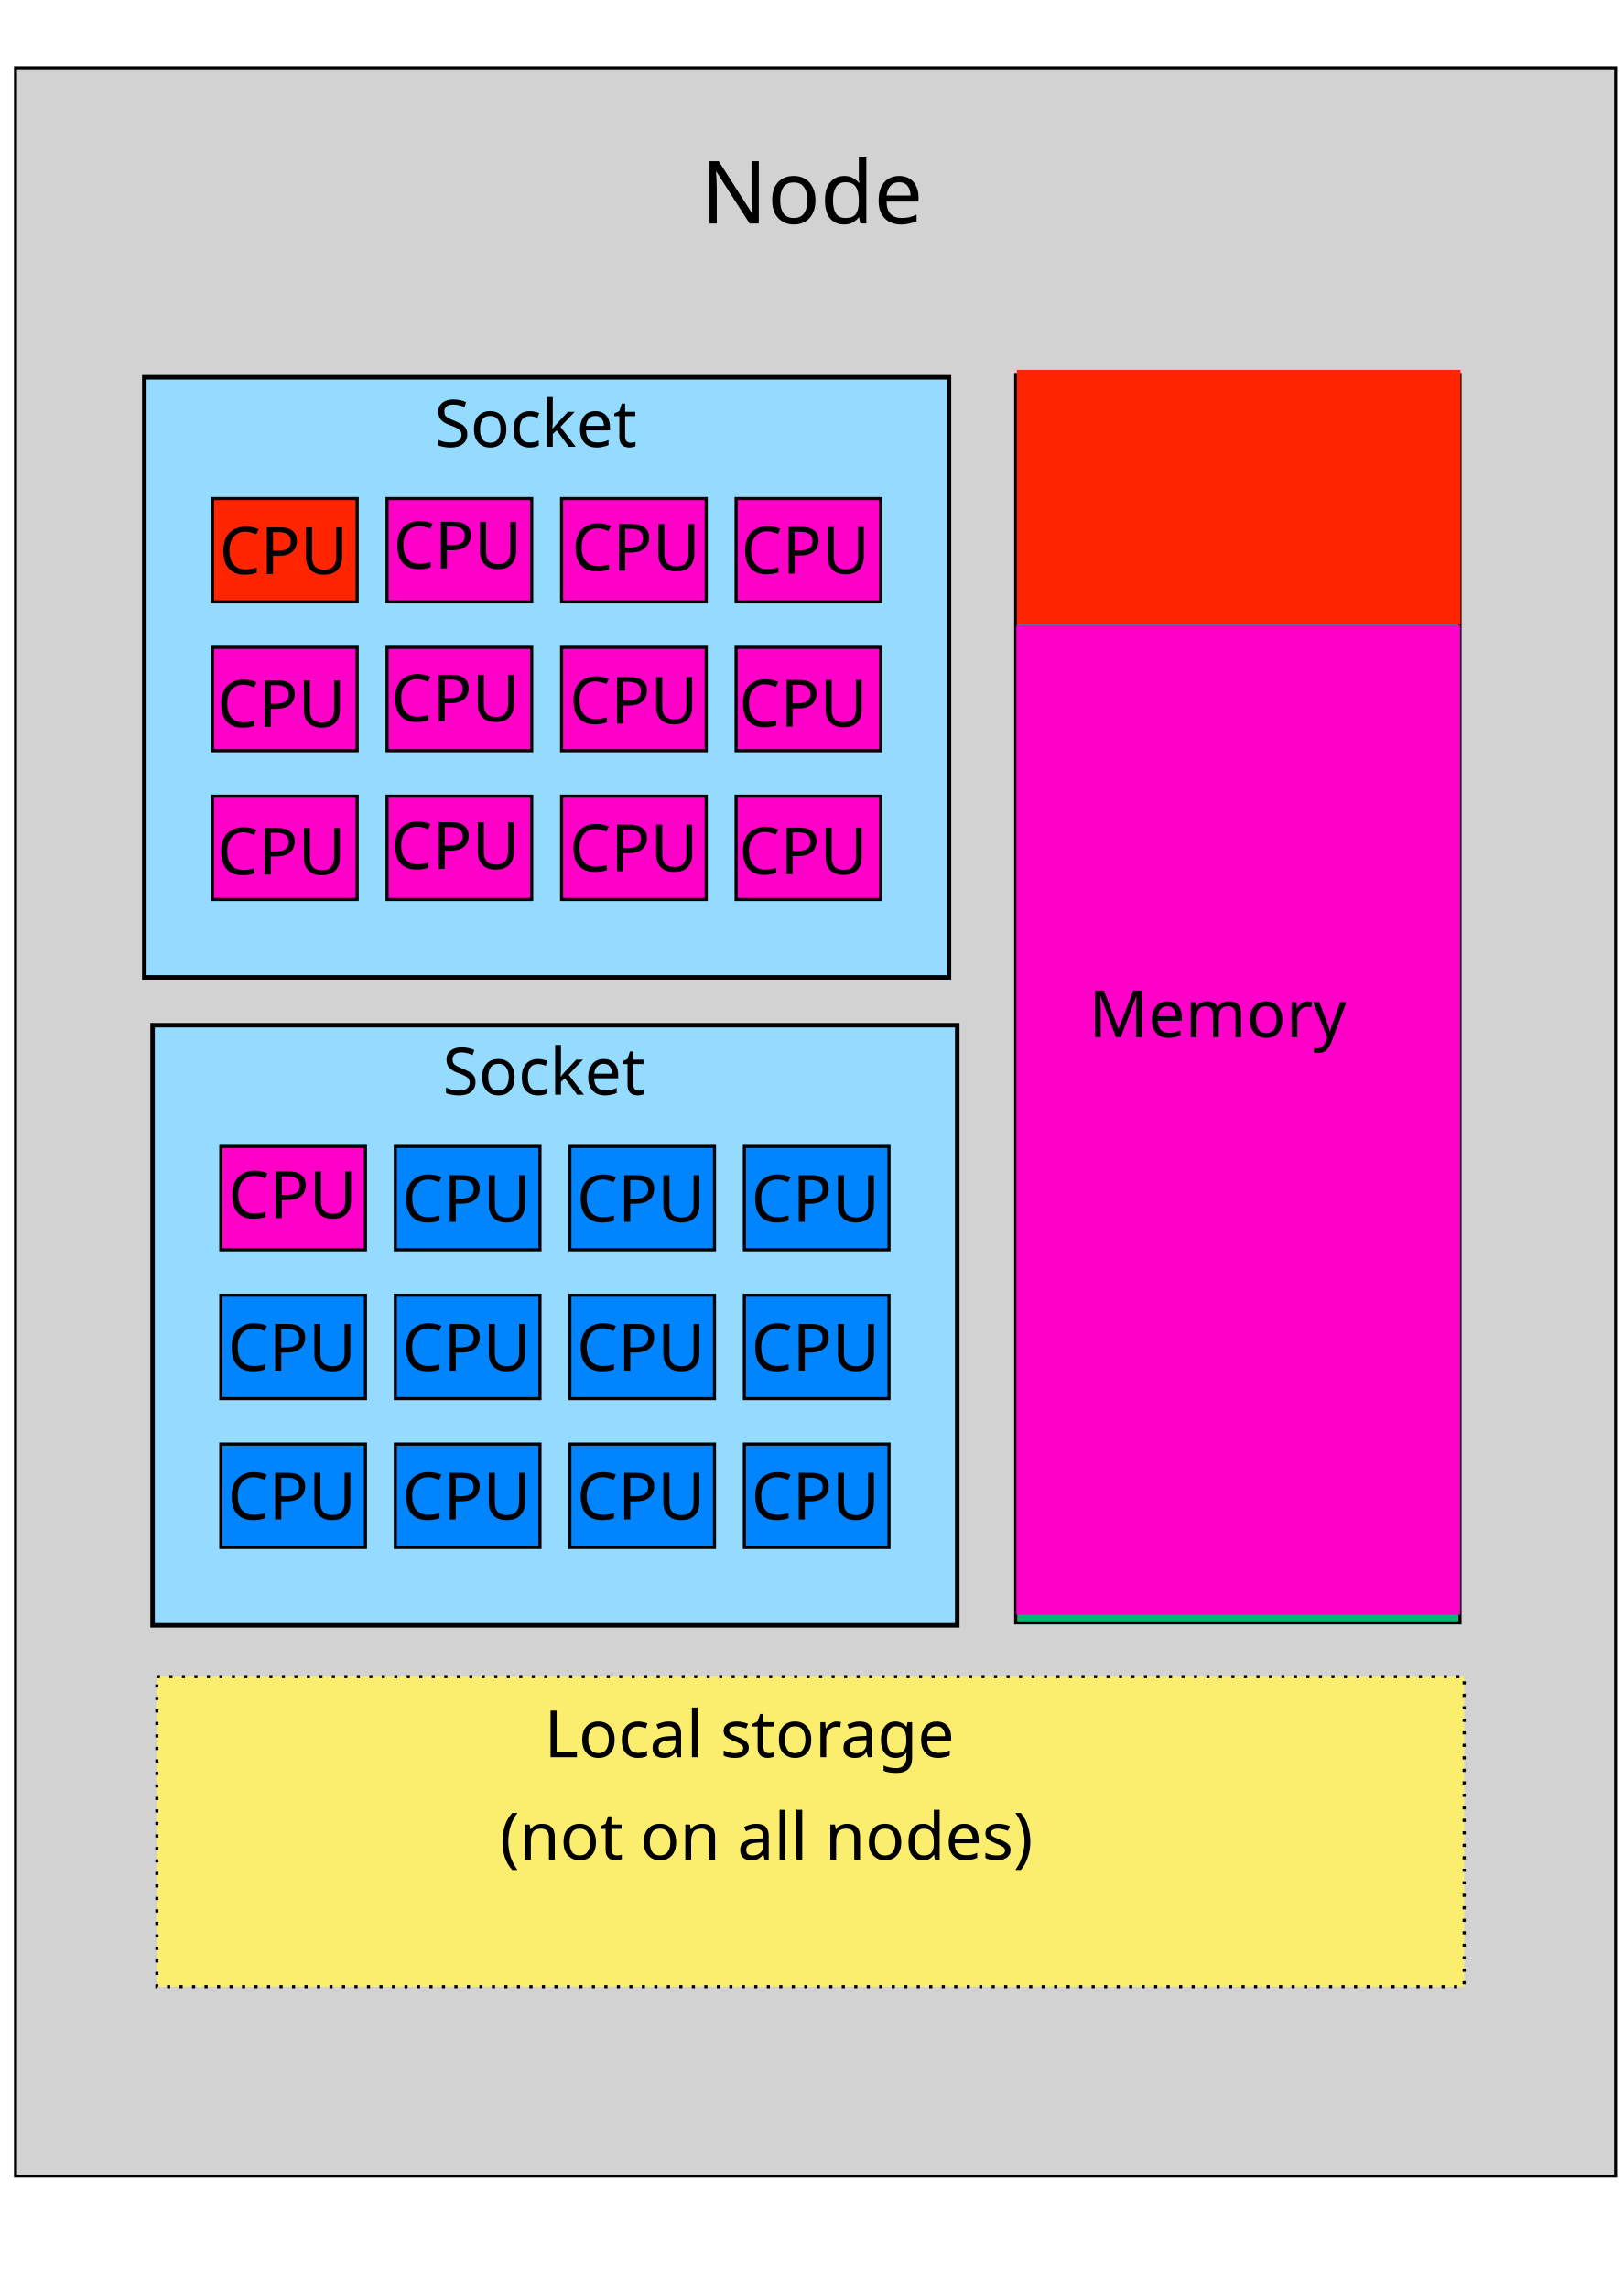
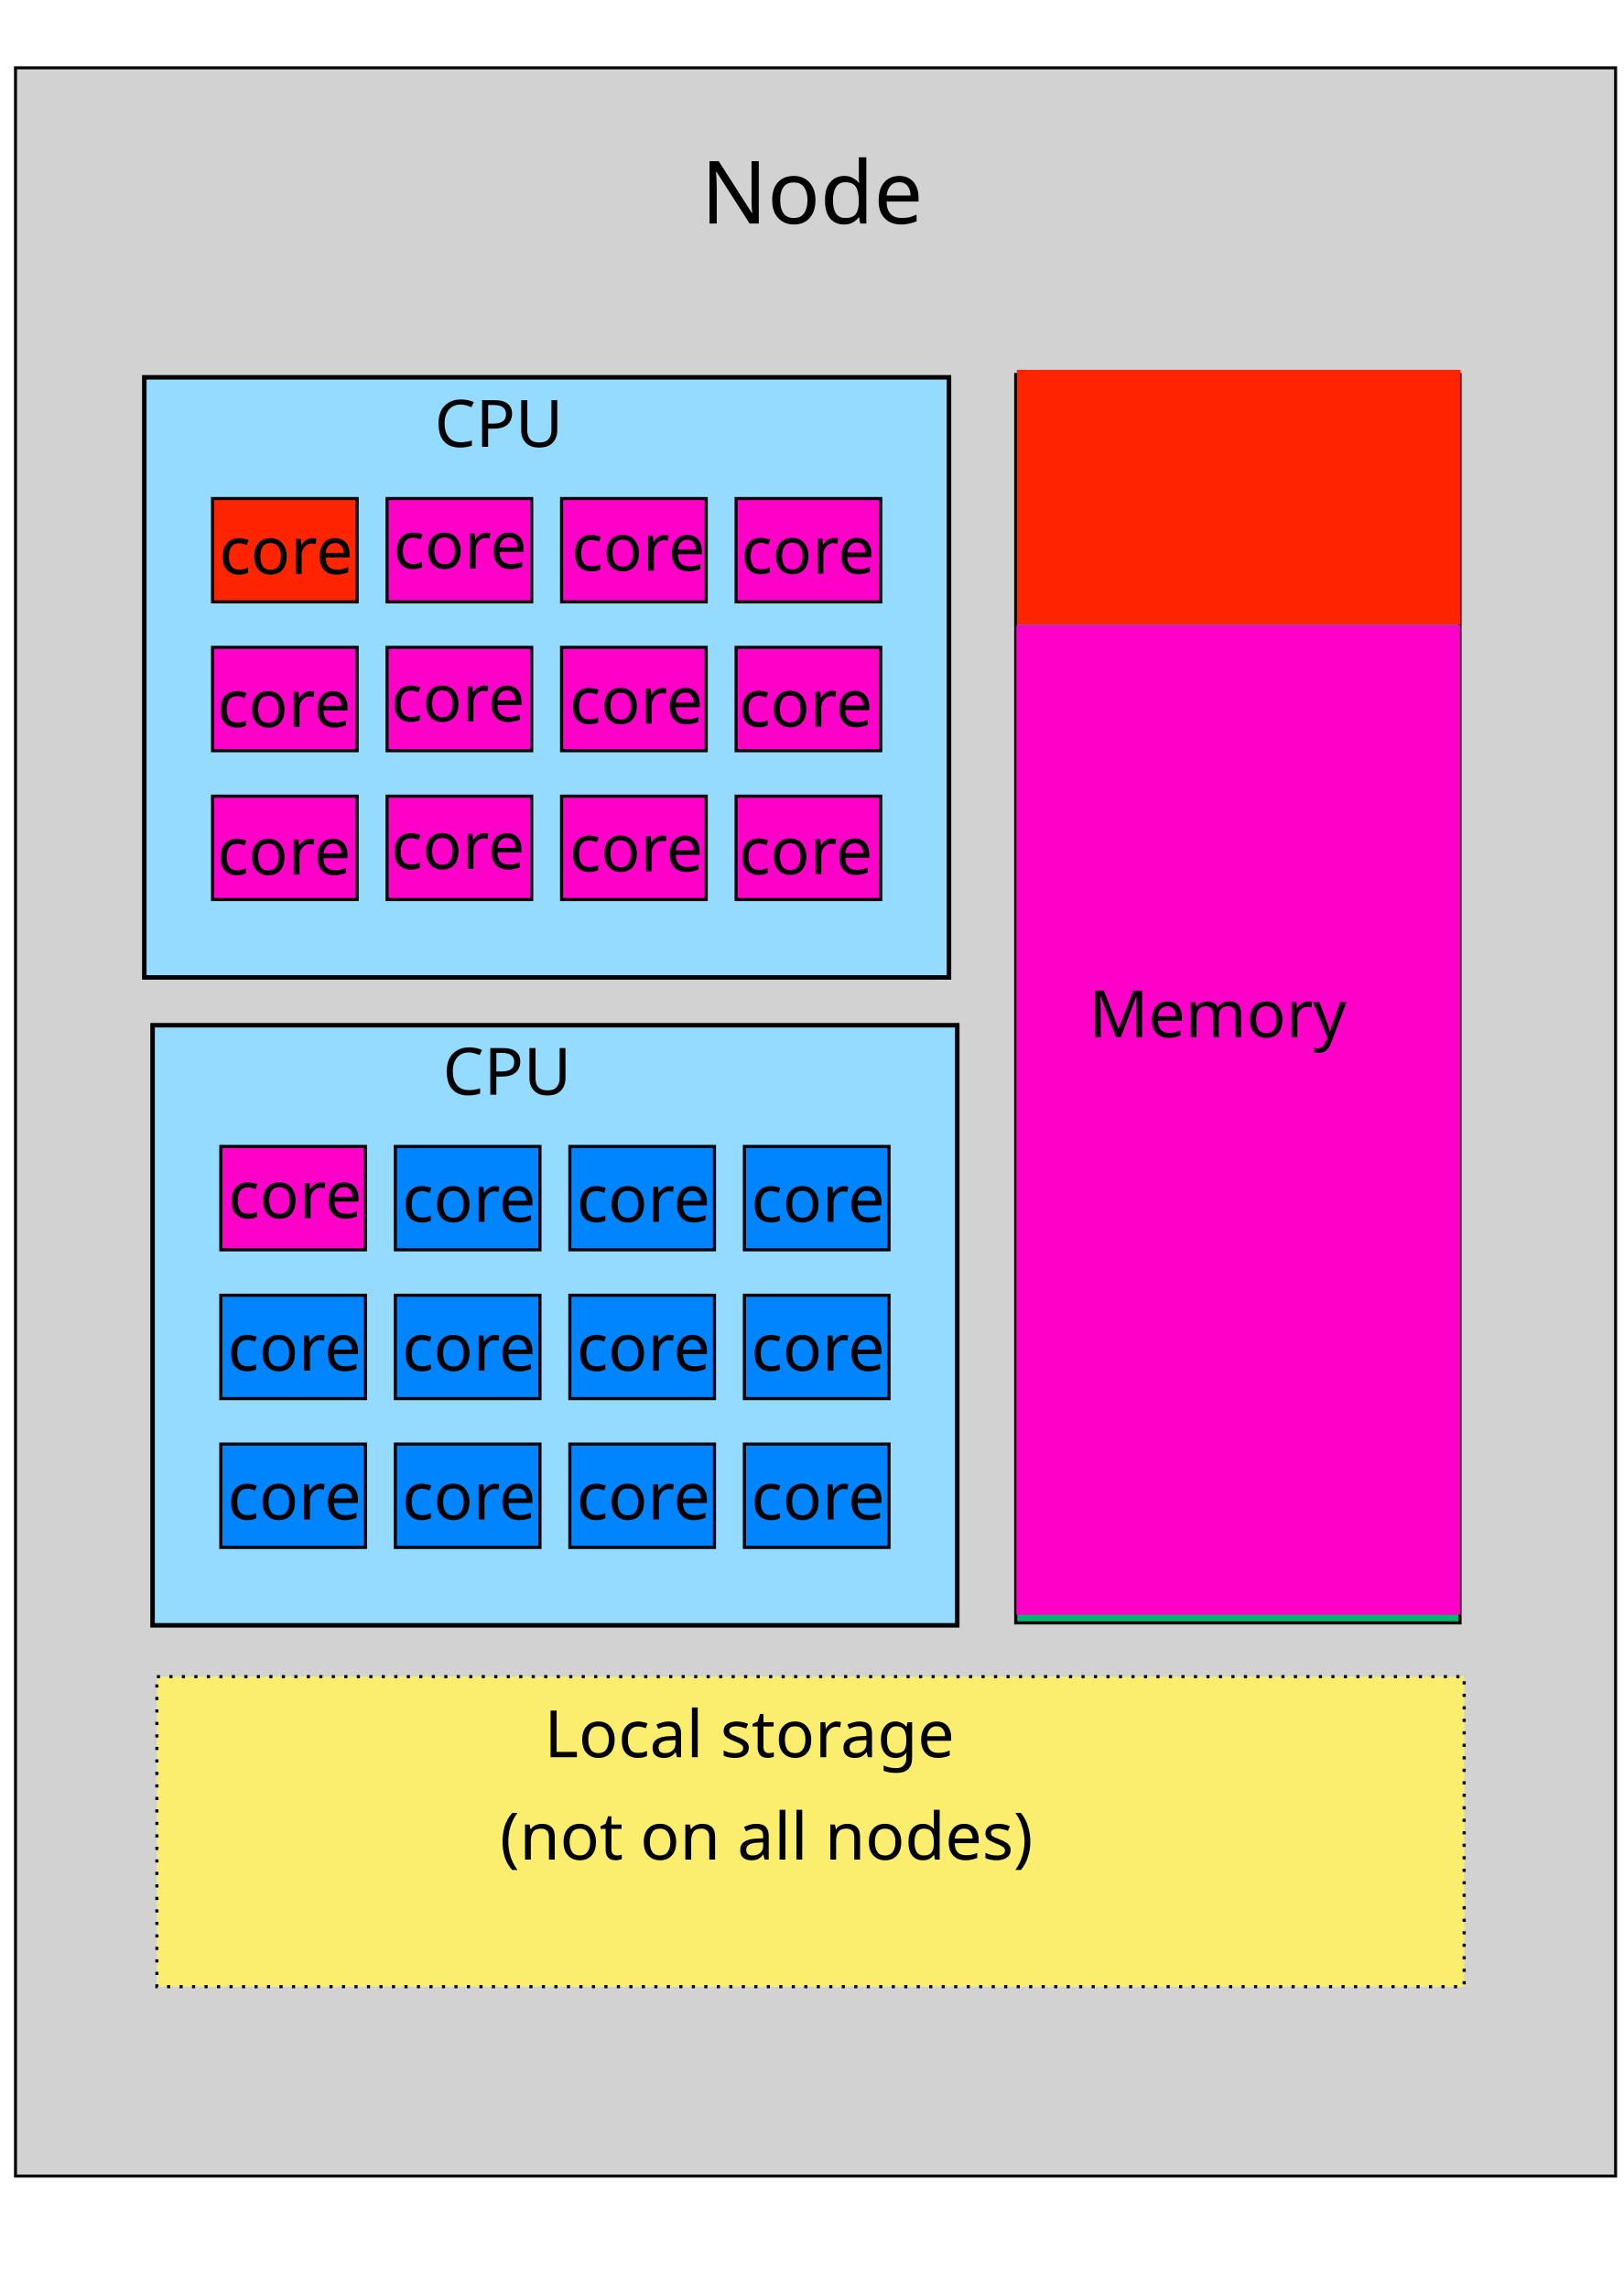
<svg xmlns="http://www.w3.org/2000/svg" width="105mm" height="148mm" viewBox="0 0 105 148" version="1.1" id="svg5460">
  <defs id="defs5454" />
  <g id="layer1">
    <rect y="4.384" x="1.002" height="136.314" width="103.475" id="rect6005" style="fill:#d2d2d2;fill-opacity:1;stroke:#000000;stroke-width:0.193;stroke-miterlimit:4;stroke-dasharray:none;stroke-dashoffset:0;stroke-opacity:1" />
    <rect y="24.396" x="9.332" height="38.801" width="52.036" id="rect6007" style="fill:#95dbff;fill-opacity:1;stroke:#000000;stroke-width:0.291;stroke-miterlimit:4;stroke-dasharray:none;stroke-dashoffset:0;stroke-opacity:1" />
    <g transform="translate(-48.48125,-87.96685)" id="g6084" style="opacity:1;fill:#ff00c8;fill-opacity:1">
      <g transform="translate(38.62045,-0.6681691)" id="g6018-0" style="fill:#ff00c8;fill-opacity:1">
        <rect y="120.869" x="57.463" height="6.682" width="9.354" id="rect6009-1" style="fill:#ff00c8;fill-opacity:1;stroke:#000000;stroke-width:0.2;stroke-miterlimit:4;stroke-dasharray:none;stroke-dashoffset:0;stroke-opacity:1" />
        <text id="text6013-9" y="125.745" x="57.899" style="font-style:normal;font-weight:normal;font-size:4.233px;line-height:6.615px;font-family:sans-serif;letter-spacing:0px;word-spacing:0px;fill:#ff00c8;fill-opacity:1;stroke:none;stroke-width:0.265" xml:space="preserve">
-           <tspan style="stroke-width:0.265;fill:#ff00c8;fill-opacity:1" y="125.745" x="57.899" id="tspan6011-1">CPU</tspan>
+           <tspan style="stroke-width:0.265;fill:#ff00c8;fill-opacity:1" y="125.745" x="57.899" id="tspan6011-1">core</tspan>
        </text>
      </g>
    </g>
    <g transform="translate(-47.3392,-87.96685)" id="g6078" style="opacity:1;fill:#ff00c8;fill-opacity:1">
      <g transform="translate(26.19241,-0.6681691)" id="g6018-1" style="fill:#ff00c8;fill-opacity:1">
        <rect y="120.869" x="57.463" height="6.682" width="9.354" id="rect6009-7" style="fill:#ff00c8;fill-opacity:1;stroke:#000000;stroke-width:0.2;stroke-miterlimit:4;stroke-dasharray:none;stroke-dashoffset:0;stroke-opacity:1" />
        <text id="text6013-1" y="125.745" x="57.899" style="font-style:normal;font-weight:normal;font-size:4.233px;line-height:6.615px;font-family:sans-serif;letter-spacing:0px;word-spacing:0px;fill:#ff00c8;fill-opacity:1;stroke:none;stroke-width:0.265" xml:space="preserve">
-           <tspan style="stroke-width:0.265;fill:#ff00c8;fill-opacity:1" y="125.745" x="57.899" id="tspan6011-14">CPU</tspan>
+           <tspan style="stroke-width:0.265;fill:#ff00c8;fill-opacity:1" y="125.745" x="57.899" id="tspan6011-14">core</tspan>
        </text>
      </g>
    </g>
    <g transform="translate(-45.52897,-87.83322)" id="g6072" style="opacity:1;fill:#ff00c8;fill-opacity:1">
      <g transform="translate(13.09621,-0.8018039)" id="g6018-3" style="fill:#ff00c8;fill-opacity:1">
        <rect y="120.869" x="57.463" height="6.682" width="9.354" id="rect6009-9" style="fill:#ff00c8;fill-opacity:1;stroke:#000000;stroke-width:0.2;stroke-miterlimit:4;stroke-dasharray:none;stroke-dashoffset:0;stroke-opacity:1" />
        <text id="text6013-2" y="125.745" x="57.899" style="font-style:normal;font-weight:normal;font-size:4.233px;line-height:6.615px;font-family:sans-serif;letter-spacing:0px;word-spacing:0px;fill:#ff00c8;fill-opacity:1;stroke:none;stroke-width:0.265" xml:space="preserve">
-           <tspan style="stroke-width:0.265;fill:#ff00c8;fill-opacity:1" y="125.745" x="57.899" id="tspan6011-9">CPU</tspan>
+           <tspan style="stroke-width:0.265;fill:#ff00c8;fill-opacity:1" y="125.745" x="57.899" id="tspan6011-9">core</tspan>
        </text>
      </g>
    </g>
    <g id="g6105-4" transform="translate(-43.71875,-79.01333)" style="opacity:1;fill:#ff00c8;fill-opacity:1">
      <g id="g6018-5" style="fill:#ff00c8;fill-opacity:1">
        <rect y="120.869" x="57.463" height="6.682" width="9.354" id="rect6009-8" style="fill:#ff00c8;fill-opacity:1;stroke:#000000;stroke-width:0.2;stroke-miterlimit:4;stroke-dasharray:none;stroke-dashoffset:0;stroke-opacity:1" />
        <text id="text6013-5" y="125.745" x="57.899" style="font-style:normal;font-weight:normal;font-size:4.233px;line-height:6.615px;font-family:sans-serif;letter-spacing:0px;word-spacing:0px;fill:#ff00c8;fill-opacity:1;stroke:none;stroke-width:0.265" xml:space="preserve">
-           <tspan style="stroke-width:0.265;fill:#ff00c8;fill-opacity:1" y="125.745" x="57.899" id="tspan6011-5">CPU</tspan>
+           <tspan style="stroke-width:0.265;fill:#ff00c8;fill-opacity:1" y="125.745" x="57.899" id="tspan6011-5">core</tspan>
        </text>
      </g>
      <g id="g6084-4" transform="translate(-4.762502,0.6681691)" style="fill:#ff00c8;fill-opacity:1">
        <g id="g6018-0-5" transform="translate(38.62045,-0.6681691)" style="fill:#ff00c8;fill-opacity:1">
          <rect style="fill:#ff00c8;fill-opacity:1;stroke:#000000;stroke-width:0.2;stroke-miterlimit:4;stroke-dasharray:none;stroke-dashoffset:0;stroke-opacity:1" id="rect6009-1-8" width="9.354" height="6.682" x="57.463" y="120.869" />
          <text xml:space="preserve" style="font-style:normal;font-weight:normal;font-size:4.233px;line-height:6.615px;font-family:sans-serif;letter-spacing:0px;word-spacing:0px;fill:#ff00c8;fill-opacity:1;stroke:none;stroke-width:0.265" x="57.899" y="125.745" id="text6013-9-7">
-             <tspan id="tspan6011-1-1" x="57.899" y="125.745" style="stroke-width:0.265;fill:#ff00c8;fill-opacity:1">CPU</tspan>
+             <tspan id="tspan6011-1-1" x="57.899" y="125.745" style="stroke-width:0.265;fill:#ff00c8;fill-opacity:1">core</tspan>
          </text>
        </g>
      </g>
      <g id="g6078-7" transform="translate(-3.620455,0.6681691)" style="fill:#ff00c8;fill-opacity:1">
        <g id="g6018-1-4" transform="translate(26.19241,-0.6681691)" style="fill:#ff00c8;fill-opacity:1">
          <rect style="fill:#ff00c8;fill-opacity:1;stroke:#000000;stroke-width:0.2;stroke-miterlimit:4;stroke-dasharray:none;stroke-dashoffset:0;stroke-opacity:1" id="rect6009-7-3" width="9.354" height="6.682" x="57.463" y="120.869" />
          <text xml:space="preserve" style="font-style:normal;font-weight:normal;font-size:4.233px;line-height:6.615px;font-family:sans-serif;letter-spacing:0px;word-spacing:0px;fill:#ff00c8;fill-opacity:1;stroke:none;stroke-width:0.265" x="57.899" y="125.745" id="text6013-1-8">
-             <tspan id="tspan6011-14-2" x="57.899" y="125.745" style="stroke-width:0.265;fill:#ff00c8;fill-opacity:1">CPU</tspan>
+             <tspan id="tspan6011-14-2" x="57.899" y="125.745" style="stroke-width:0.265;fill:#ff00c8;fill-opacity:1">core</tspan>
          </text>
        </g>
      </g>
      <g id="g6072-4" transform="translate(-1.810223,0.8018039)" style="fill:#ff00c8;fill-opacity:1">
        <g id="g6018-3-0" transform="translate(13.09621,-0.8018039)" style="fill:#ff00c8;fill-opacity:1">
          <rect style="fill:#ff00c8;fill-opacity:1;stroke:#000000;stroke-width:0.2;stroke-miterlimit:4;stroke-dasharray:none;stroke-dashoffset:0;stroke-opacity:1" id="rect6009-9-5" width="9.354" height="6.682" x="57.463" y="120.869" />
          <text xml:space="preserve" style="font-style:normal;font-weight:normal;font-size:4.233px;line-height:6.615px;font-family:sans-serif;letter-spacing:0px;word-spacing:0px;fill:#ff00c8;fill-opacity:1;stroke:none;stroke-width:0.265" x="57.899" y="125.745" id="text6013-2-5">
-             <tspan id="tspan6011-9-8" x="57.899" y="125.745" style="stroke-width:0.265;fill:#ff00c8;fill-opacity:1">CPU</tspan>
+             <tspan id="tspan6011-9-8" x="57.899" y="125.745" style="stroke-width:0.265;fill:#ff00c8;fill-opacity:1">core</tspan>
          </text>
        </g>
      </g>
    </g>
    <g id="g6105-8" transform="translate(-43.71875,-69.39161)" style="opacity:1;fill:#ff00c8;fill-opacity:1">
      <g id="g6018-6" style="fill:#ff00c8;fill-opacity:1">
        <rect y="120.869" x="57.463" height="6.682" width="9.354" id="rect6009-0" style="fill:#ff00c8;fill-opacity:1;stroke:#000000;stroke-width:0.2;stroke-miterlimit:4;stroke-dasharray:none;stroke-dashoffset:0;stroke-opacity:1" />
        <text id="text6013-6" y="125.745" x="57.899" style="font-style:normal;font-weight:normal;font-size:4.233px;line-height:6.615px;font-family:sans-serif;letter-spacing:0px;word-spacing:0px;fill:#ff00c8;fill-opacity:1;stroke:none;stroke-width:0.265" xml:space="preserve">
-           <tspan style="stroke-width:0.265;fill:#ff00c8;fill-opacity:1" y="125.745" x="57.899" id="tspan6011-7">CPU</tspan>
+           <tspan style="stroke-width:0.265;fill:#ff00c8;fill-opacity:1" y="125.745" x="57.899" id="tspan6011-7">core</tspan>
        </text>
      </g>
      <g id="g6084-7" transform="translate(-4.762502,0.6681691)" style="fill:#ff00c8;fill-opacity:1">
        <g id="g6018-0-7" transform="translate(38.62045,-0.6681691)" style="fill:#ff00c8;fill-opacity:1">
          <rect style="fill:#ff00c8;fill-opacity:1;stroke:#000000;stroke-width:0.2;stroke-miterlimit:4;stroke-dasharray:none;stroke-dashoffset:0;stroke-opacity:1" id="rect6009-1-4" width="9.354" height="6.682" x="57.463" y="120.869" />
          <text xml:space="preserve" style="font-style:normal;font-weight:normal;font-size:4.233px;line-height:6.615px;font-family:sans-serif;letter-spacing:0px;word-spacing:0px;fill:#ff00c8;fill-opacity:1;stroke:none;stroke-width:0.265" x="57.899" y="125.745" id="text6013-9-76">
-             <tspan id="tspan6011-1-0" x="57.899" y="125.745" style="stroke-width:0.265;fill:#ff00c8;fill-opacity:1">CPU</tspan>
+             <tspan id="tspan6011-1-0" x="57.899" y="125.745" style="stroke-width:0.265;fill:#ff00c8;fill-opacity:1">core</tspan>
          </text>
        </g>
      </g>
      <g id="g6078-73" transform="translate(-3.620455,0.6681691)" style="fill:#ff00c8;fill-opacity:1">
        <g id="g6018-1-7" transform="translate(26.19241,-0.6681691)" style="fill:#ff00c8;fill-opacity:1">
          <rect style="fill:#ff00c8;fill-opacity:1;stroke:#000000;stroke-width:0.2;stroke-miterlimit:4;stroke-dasharray:none;stroke-dashoffset:0;stroke-opacity:1" id="rect6009-7-7" width="9.354" height="6.682" x="57.463" y="120.869" />
          <text xml:space="preserve" style="font-style:normal;font-weight:normal;font-size:4.233px;line-height:6.615px;font-family:sans-serif;letter-spacing:0px;word-spacing:0px;fill:#ff00c8;fill-opacity:1;stroke:none;stroke-width:0.265" x="57.899" y="125.745" id="text6013-1-4">
-             <tspan id="tspan6011-14-7" x="57.899" y="125.745" style="stroke-width:0.265;fill:#ff00c8;fill-opacity:1">CPU</tspan>
+             <tspan id="tspan6011-14-7" x="57.899" y="125.745" style="stroke-width:0.265;fill:#ff00c8;fill-opacity:1">core</tspan>
          </text>
        </g>
      </g>
      <g id="g6072-2" transform="translate(-1.810223,0.8018039)" style="fill:#ff00c8;fill-opacity:1">
        <g id="g6018-3-02" transform="translate(13.09621,-0.8018039)" style="fill:#ff00c8;fill-opacity:1">
          <rect style="fill:#ff00c8;fill-opacity:1;stroke:#000000;stroke-width:0.2;stroke-miterlimit:4;stroke-dasharray:none;stroke-dashoffset:0;stroke-opacity:1" id="rect6009-9-4" width="9.354" height="6.682" x="57.463" y="120.869" />
          <text xml:space="preserve" style="font-style:normal;font-weight:normal;font-size:4.233px;line-height:6.615px;font-family:sans-serif;letter-spacing:0px;word-spacing:0px;fill:#ff00c8;fill-opacity:1;stroke:none;stroke-width:0.265" x="57.899" y="125.745" id="text6013-2-0">
-             <tspan id="tspan6011-9-3" x="57.899" y="125.745" style="stroke-width:0.265;fill:#ff00c8;fill-opacity:1">CPU</tspan>
+             <tspan id="tspan6011-9-3" x="57.899" y="125.745" style="stroke-width:0.265;fill:#ff00c8;fill-opacity:1">core</tspan>
          </text>
        </g>
      </g>
    </g>
    <text id="text6225" y="28.893" x="28.092" style="font-style:normal;font-weight:normal;font-size:4.233px;line-height:6.615px;font-family:sans-serif;letter-spacing:0px;word-spacing:0px;fill:#000000;fill-opacity:1;stroke:none;stroke-width:0.265" xml:space="preserve">
-       <tspan style="stroke-width:0.265" y="28.893" x="28.092" id="tspan6223">Socket</tspan>
+       <tspan style="stroke-width:0.265" y="28.893" x="28.092" id="tspan6223">CPU</tspan>
    </text>
    <rect y="66.288" x="9.867" height="38.801" width="52.036" id="rect6007-0" style="fill:#95dbff;fill-opacity:1;stroke:#000000;stroke-width:0.291;stroke-miterlimit:4;stroke-dasharray:none;stroke-dashoffset:0;stroke-opacity:1" />
    <g id="g6018-03" transform="translate(-43.18421,-46.74319)" style="fill:#ff00c8;fill-opacity:1">
      <rect style="fill:#ff00c8;fill-opacity:1;stroke:#000000;stroke-width:0.2;stroke-miterlimit:4;stroke-dasharray:none;stroke-dashoffset:0;stroke-opacity:1" id="rect6009-3" width="9.354" height="6.682" x="57.463" y="120.869" />
      <text xml:space="preserve" style="font-style:normal;font-weight:normal;font-size:4.233px;line-height:6.615px;font-family:sans-serif;letter-spacing:0px;word-spacing:0px;fill:#ff00c8;fill-opacity:1;stroke:none;stroke-width:0.265" x="57.899" y="125.745" id="text6013-25">
-         <tspan id="tspan6011-4" x="57.899" y="125.745" style="stroke-width:0.265;fill:#ff00c8;fill-opacity:1">CPU</tspan>
+         <tspan id="tspan6011-4" x="57.899" y="125.745" style="stroke-width:0.265;fill:#ff00c8;fill-opacity:1">core</tspan>
      </text>
    </g>
    <g transform="translate(-47.94671,-46.07502)" id="g6084-6">
      <g transform="translate(38.62045,-0.6681691)" id="g6018-0-2">
        <rect y="120.869" x="57.463" height="6.682" width="9.354" id="rect6009-1-6" style="fill:#0085ff;fill-opacity:1;stroke:#000000;stroke-width:0.2;stroke-miterlimit:4;stroke-dasharray:none;stroke-dashoffset:0;stroke-opacity:1" />
        <text id="text6013-9-4" y="125.745" x="57.899" style="font-style:normal;font-weight:normal;font-size:4.233px;line-height:6.615px;font-family:sans-serif;letter-spacing:0px;word-spacing:0px;fill:#000000;fill-opacity:1;stroke:none;stroke-width:0.265" xml:space="preserve">
-           <tspan style="stroke-width:0.265" y="125.745" x="57.899" id="tspan6011-1-10">CPU</tspan>
+           <tspan style="stroke-width:0.265" y="125.745" x="57.899" id="tspan6011-1-10">core</tspan>
        </text>
      </g>
    </g>
    <g transform="translate(-46.80467,-46.07502)" id="g6078-9">
      <g transform="translate(26.19241,-0.6681691)" id="g6018-1-6">
        <rect y="120.869" x="57.463" height="6.682" width="9.354" id="rect6009-7-4" style="fill:#0085ff;fill-opacity:1;stroke:#000000;stroke-width:0.2;stroke-miterlimit:4;stroke-dasharray:none;stroke-dashoffset:0;stroke-opacity:1" />
        <text id="text6013-1-88" y="125.745" x="57.899" style="font-style:normal;font-weight:normal;font-size:4.233px;line-height:6.615px;font-family:sans-serif;letter-spacing:0px;word-spacing:0px;fill:#000000;fill-opacity:1;stroke:none;stroke-width:0.265" xml:space="preserve">
-           <tspan style="stroke-width:0.265" y="125.745" x="57.899" id="tspan6011-14-73">CPU</tspan>
+           <tspan style="stroke-width:0.265" y="125.745" x="57.899" id="tspan6011-14-73">core</tspan>
        </text>
      </g>
    </g>
    <g transform="translate(-44.99444,-45.94139)" id="g6072-9">
      <g transform="translate(13.09621,-0.8018039)" id="g6018-3-026">
        <rect y="120.869" x="57.463" height="6.682" width="9.354" id="rect6009-9-50" style="fill:#0085ff;fill-opacity:1;stroke:#000000;stroke-width:0.2;stroke-miterlimit:4;stroke-dasharray:none;stroke-dashoffset:0;stroke-opacity:1" />
        <text id="text6013-2-04" y="125.745" x="57.899" style="font-style:normal;font-weight:normal;font-size:4.233px;line-height:6.615px;font-family:sans-serif;letter-spacing:0px;word-spacing:0px;fill:#000000;fill-opacity:1;stroke:none;stroke-width:0.265" xml:space="preserve">
-           <tspan style="stroke-width:0.265" y="125.745" x="57.899" id="tspan6011-9-7">CPU</tspan>
+           <tspan style="stroke-width:0.265" y="125.745" x="57.899" id="tspan6011-9-7">core</tspan>
        </text>
      </g>
    </g>
    <g id="g6105-4-4" transform="translate(-43.18421,-37.12149)">
      <g id="g6018-5-3">
        <rect y="120.869" x="57.463" height="6.682" width="9.354" id="rect6009-8-2" style="fill:#0085ff;fill-opacity:1;stroke:#000000;stroke-width:0.2;stroke-miterlimit:4;stroke-dasharray:none;stroke-dashoffset:0;stroke-opacity:1" />
        <text id="text6013-5-4" y="125.745" x="57.899" style="font-style:normal;font-weight:normal;font-size:4.233px;line-height:6.615px;font-family:sans-serif;letter-spacing:0px;word-spacing:0px;fill:#000000;fill-opacity:1;stroke:none;stroke-width:0.265" xml:space="preserve">
-           <tspan style="stroke-width:0.265" y="125.745" x="57.899" id="tspan6011-5-2">CPU</tspan>
+           <tspan style="stroke-width:0.265" y="125.745" x="57.899" id="tspan6011-5-2">core</tspan>
        </text>
      </g>
      <g id="g6084-4-7" transform="translate(-4.762502,0.6681691)">
        <g id="g6018-0-5-2" transform="translate(38.62045,-0.6681691)">
          <rect style="fill:#0085ff;fill-opacity:1;stroke:#000000;stroke-width:0.2;stroke-miterlimit:4;stroke-dasharray:none;stroke-dashoffset:0;stroke-opacity:1" id="rect6009-1-8-9" width="9.354" height="6.682" x="57.463" y="120.869" />
          <text xml:space="preserve" style="font-style:normal;font-weight:normal;font-size:4.233px;line-height:6.615px;font-family:sans-serif;letter-spacing:0px;word-spacing:0px;fill:#000000;fill-opacity:1;stroke:none;stroke-width:0.265" x="57.899" y="125.745" id="text6013-9-7-9">
-             <tspan id="tspan6011-1-1-8" x="57.899" y="125.745" style="stroke-width:0.265">CPU</tspan>
+             <tspan id="tspan6011-1-1-8" x="57.899" y="125.745" style="stroke-width:0.265">core</tspan>
          </text>
        </g>
      </g>
      <g id="g6078-7-5" transform="translate(-3.620455,0.6681691)">
        <g id="g6018-1-4-5" transform="translate(26.19241,-0.6681691)">
          <rect style="fill:#0085ff;fill-opacity:1;stroke:#000000;stroke-width:0.2;stroke-miterlimit:4;stroke-dasharray:none;stroke-dashoffset:0;stroke-opacity:1" id="rect6009-7-3-7" width="9.354" height="6.682" x="57.463" y="120.869" />
          <text xml:space="preserve" style="font-style:normal;font-weight:normal;font-size:4.233px;line-height:6.615px;font-family:sans-serif;letter-spacing:0px;word-spacing:0px;fill:#000000;fill-opacity:1;stroke:none;stroke-width:0.265" x="57.899" y="125.745" id="text6013-1-8-7">
-             <tspan id="tspan6011-14-2-7" x="57.899" y="125.745" style="stroke-width:0.265">CPU</tspan>
+             <tspan id="tspan6011-14-2-7" x="57.899" y="125.745" style="stroke-width:0.265">core</tspan>
          </text>
        </g>
      </g>
      <g id="g6072-4-3" transform="translate(-1.810223,0.8018039)">
        <g id="g6018-3-0-9" transform="translate(13.09621,-0.8018039)">
          <rect style="fill:#0085ff;fill-opacity:1;stroke:#000000;stroke-width:0.2;stroke-miterlimit:4;stroke-dasharray:none;stroke-dashoffset:0;stroke-opacity:1" id="rect6009-9-5-6" width="9.354" height="6.682" x="57.463" y="120.869" />
          <text xml:space="preserve" style="font-style:normal;font-weight:normal;font-size:4.233px;line-height:6.615px;font-family:sans-serif;letter-spacing:0px;word-spacing:0px;fill:#000000;fill-opacity:1;stroke:none;stroke-width:0.265" x="57.899" y="125.745" id="text6013-2-5-3">
-             <tspan id="tspan6011-9-8-7" x="57.899" y="125.745" style="stroke-width:0.265">CPU</tspan>
+             <tspan id="tspan6011-9-8-7" x="57.899" y="125.745" style="stroke-width:0.265">core</tspan>
          </text>
        </g>
      </g>
    </g>
    <g id="g6105-8-2" transform="translate(-43.18421,-27.49977)">
      <g id="g6018-6-3">
        <rect y="120.869" x="57.463" height="6.682" width="9.354" id="rect6009-0-9" style="fill:#0085ff;fill-opacity:1;stroke:#000000;stroke-width:0.2;stroke-miterlimit:4;stroke-dasharray:none;stroke-dashoffset:0;stroke-opacity:1" />
        <text id="text6013-6-8" y="125.745" x="57.899" style="font-style:normal;font-weight:normal;font-size:4.233px;line-height:6.615px;font-family:sans-serif;letter-spacing:0px;word-spacing:0px;fill:#000000;fill-opacity:1;stroke:none;stroke-width:0.265" xml:space="preserve">
-           <tspan style="stroke-width:0.265" y="125.745" x="57.899" id="tspan6011-7-6">CPU</tspan>
+           <tspan style="stroke-width:0.265" y="125.745" x="57.899" id="tspan6011-7-6">core</tspan>
        </text>
      </g>
      <g id="g6084-7-6" transform="translate(-4.762502,0.6681691)">
        <g id="g6018-0-7-0" transform="translate(38.62045,-0.6681691)">
          <rect style="fill:#0085ff;fill-opacity:1;stroke:#000000;stroke-width:0.2;stroke-miterlimit:4;stroke-dasharray:none;stroke-dashoffset:0;stroke-opacity:1" id="rect6009-1-4-4" width="9.354" height="6.682" x="57.463" y="120.869" />
          <text xml:space="preserve" style="font-style:normal;font-weight:normal;font-size:4.233px;line-height:6.615px;font-family:sans-serif;letter-spacing:0px;word-spacing:0px;fill:#000000;fill-opacity:1;stroke:none;stroke-width:0.265" x="57.899" y="125.745" id="text6013-9-76-4">
-             <tspan id="tspan6011-1-0-9" x="57.899" y="125.745" style="stroke-width:0.265">CPU</tspan>
+             <tspan id="tspan6011-1-0-9" x="57.899" y="125.745" style="stroke-width:0.265">core</tspan>
          </text>
        </g>
      </g>
      <g id="g6078-73-7" transform="translate(-3.620455,0.6681691)">
        <g id="g6018-1-7-0" transform="translate(26.19241,-0.6681691)">
          <rect style="fill:#0085ff;fill-opacity:1;stroke:#000000;stroke-width:0.2;stroke-miterlimit:4;stroke-dasharray:none;stroke-dashoffset:0;stroke-opacity:1" id="rect6009-7-7-7" width="9.354" height="6.682" x="57.463" y="120.869" />
          <text xml:space="preserve" style="font-style:normal;font-weight:normal;font-size:4.233px;line-height:6.615px;font-family:sans-serif;letter-spacing:0px;word-spacing:0px;fill:#000000;fill-opacity:1;stroke:none;stroke-width:0.265" x="57.899" y="125.745" id="text6013-1-4-6">
-             <tspan id="tspan6011-14-7-9" x="57.899" y="125.745" style="stroke-width:0.265">CPU</tspan>
+             <tspan id="tspan6011-14-7-9" x="57.899" y="125.745" style="stroke-width:0.265">core</tspan>
          </text>
        </g>
      </g>
      <g id="g6072-2-9" transform="translate(-1.810223,0.8018039)">
        <g id="g6018-3-02-6" transform="translate(13.09621,-0.8018039)">
          <rect style="fill:#0085ff;fill-opacity:1;stroke:#000000;stroke-width:0.2;stroke-miterlimit:4;stroke-dasharray:none;stroke-dashoffset:0;stroke-opacity:1" id="rect6009-9-4-9" width="9.354" height="6.682" x="57.463" y="120.869" />
          <text xml:space="preserve" style="font-style:normal;font-weight:normal;font-size:4.233px;line-height:6.615px;font-family:sans-serif;letter-spacing:0px;word-spacing:0px;fill:#000000;fill-opacity:1;stroke:none;stroke-width:0.265" x="57.899" y="125.745" id="text6013-2-0-3">
-             <tspan id="tspan6011-9-3-3" x="57.899" y="125.745" style="stroke-width:0.265">CPU</tspan>
+             <tspan id="tspan6011-9-3-3" x="57.899" y="125.745" style="stroke-width:0.265">core</tspan>
          </text>
        </g>
      </g>
    </g>
    <text id="text6225-3" y="70.785" x="28.626" style="font-style:normal;font-weight:normal;font-size:4.233px;line-height:6.615px;font-family:sans-serif;letter-spacing:0px;word-spacing:0px;fill:#000000;fill-opacity:1;stroke:none;stroke-width:0.265" xml:space="preserve">
-       <tspan style="stroke-width:0.265" y="70.785" x="28.626" id="tspan6223-8">Socket</tspan>
+       <tspan style="stroke-width:0.265" y="70.785" x="28.626" id="tspan6223-8">CPU</tspan>
    </text>
    <rect y="24.216" x="65.685" height="80.715" width="28.731" id="rect6428" style="fill:#00b86f;fill-opacity:1;stroke:#000000;stroke-width:0.2;stroke-miterlimit:4;stroke-dasharray:none;stroke-dashoffset:0;stroke-opacity:1" />
    <text id="text6432" y="65.687" x="71.358" style="font-style:normal;font-weight:normal;font-size:4.233px;line-height:6.615px;font-family:sans-serif;letter-spacing:0px;word-spacing:0px;fill:#000000;fill-opacity:1;stroke:none;stroke-width:0.265" xml:space="preserve">
      <tspan style="stroke-width:0.265" y="65.687" x="71.358" id="tspan6430">Memory</tspan>
    </text>
    <rect y="108.406" x="10.145" height="20.045" width="84.539" id="rect6434" style="fill:#fbee6f;fill-opacity:1;stroke:#000000;stroke-width:0.202;stroke-miterlimit:4;stroke-dasharray:0.202, 0.606;stroke-dashoffset:0;stroke-opacity:1" />
    <text id="text6438" y="113.618" x="52.315" style="font-style:normal;font-weight:normal;font-size:4.233px;line-height:6.615px;font-family:sans-serif;text-align:center;letter-spacing:0px;word-spacing:0px;text-anchor:middle;fill:#000000;fill-opacity:1;stroke:none;stroke-width:0.265" xml:space="preserve">
      <tspan style="text-align:center;text-anchor:middle;stroke-width:0.265" y="113.618" x="52.315" id="tspan6436">Local storage</tspan>
      <tspan id="tspan6440" style="text-align:center;text-anchor:middle;stroke-width:0.265" y="120.233" x="52.315">(not on all nodes)</tspan>
    </text>
    <text id="text6444" y="14.453" x="45.337" style="font-style:normal;font-weight:normal;font-size:4.233px;line-height:6.615px;font-family:sans-serif;letter-spacing:0px;word-spacing:0px;fill:#000000;fill-opacity:1;stroke:none;stroke-width:0.265" xml:space="preserve">
      <tspan style="font-size:5.644px;stroke-width:0.265" y="14.453" x="45.337" id="tspan6442">Node</tspan>
    </text>
    <rect y="32.234" x="13.744" height="6.682" width="9.354" id="rect6009" style="fill:#ff2500;fill-opacity:1;stroke:#000000;stroke-width:0.2;stroke-miterlimit:4;stroke-dasharray:none;stroke-dashoffset:0;stroke-opacity:1" />
    <text id="text6013" y="37.11" x="14.18" style="font-style:normal;font-weight:normal;font-size:4.233px;line-height:6.615px;font-family:sans-serif;letter-spacing:0px;word-spacing:0px;fill:#000000;fill-opacity:1;stroke:none;stroke-width:0.265" xml:space="preserve">
-       <tspan style="stroke-width:0.265" y="37.11" x="14.18" id="tspan6011">CPU</tspan>
+       <tspan style="stroke-width:0.265" y="37.11" x="14.18" id="tspan6011">core</tspan>
    </text>
    <rect y="23.912" x="65.759" height="16.465" width="28.689" id="rect6009-2" style="fill:#ff2500;fill-opacity:1;stroke:#000000;stroke-width:0;stroke-miterlimit:4;stroke-dasharray:none;stroke-dashoffset:0;stroke-opacity:1" />
    <text id="text6013-4" y="36.747" x="25.43" style="font-style:normal;font-weight:normal;font-size:4.233px;line-height:6.615px;font-family:sans-serif;letter-spacing:0px;word-spacing:0px;fill:#000000;fill-opacity:1;stroke:none;stroke-width:0.265" xml:space="preserve">
-       <tspan style="stroke-width:0.265" y="36.747" x="25.43" id="tspan6011-2">CPU</tspan>
+       <tspan style="stroke-width:0.265" y="36.747" x="25.43" id="tspan6011-2">core</tspan>
    </text>
    <text id="text6013-4-9" y="36.898" x="36.958" style="font-style:normal;font-weight:normal;font-size:4.233px;line-height:6.615px;font-family:sans-serif;letter-spacing:0px;word-spacing:0px;fill:#000000;fill-opacity:1;stroke:none;stroke-width:0.265" xml:space="preserve">
-       <tspan style="stroke-width:0.265" y="36.898" x="36.958" id="tspan6011-2-2">CPU</tspan>
+       <tspan style="stroke-width:0.265" y="36.898" x="36.958" id="tspan6011-2-2">core</tspan>
    </text>
    <text id="text6013-4-0" y="37.087" x="47.919" style="font-style:normal;font-weight:normal;font-size:4.233px;line-height:6.615px;font-family:sans-serif;letter-spacing:0px;word-spacing:0px;fill:#000000;fill-opacity:1;stroke:none;stroke-width:0.265" xml:space="preserve">
-       <tspan style="stroke-width:0.265" y="37.087" x="47.919" id="tspan6011-2-7">CPU</tspan>
+       <tspan style="stroke-width:0.265" y="37.087" x="47.919" id="tspan6011-2-7">core</tspan>
    </text>
    <text id="text6013-66" y="47.001" x="14.041" style="font-style:normal;font-weight:normal;font-size:4.233px;line-height:6.615px;font-family:sans-serif;letter-spacing:0px;word-spacing:0px;fill:#000000;fill-opacity:1;stroke:none;stroke-width:0.265" xml:space="preserve">
-       <tspan style="stroke-width:0.265" y="47.001" x="14.041" id="tspan6011-23">CPU</tspan>
+       <tspan style="stroke-width:0.265" y="47.001" x="14.041" id="tspan6011-23">core</tspan>
    </text>
    <text id="text6013-4-2" y="46.638" x="25.29" style="font-style:normal;font-weight:normal;font-size:4.233px;line-height:6.615px;font-family:sans-serif;letter-spacing:0px;word-spacing:0px;fill:#000000;fill-opacity:1;stroke:none;stroke-width:0.265" xml:space="preserve">
-       <tspan style="stroke-width:0.265" y="46.638" x="25.29" id="tspan6011-2-4">CPU</tspan>
+       <tspan style="stroke-width:0.265" y="46.638" x="25.29" id="tspan6011-2-4">core</tspan>
    </text>
    <text id="text6013-4-9-5" y="46.789" x="36.819" style="font-style:normal;font-weight:normal;font-size:4.233px;line-height:6.615px;font-family:sans-serif;letter-spacing:0px;word-spacing:0px;fill:#000000;fill-opacity:1;stroke:none;stroke-width:0.265" xml:space="preserve">
-       <tspan style="stroke-width:0.265" y="46.789" x="36.819" id="tspan6011-2-2-8">CPU</tspan>
+       <tspan style="stroke-width:0.265" y="46.789" x="36.819" id="tspan6011-2-2-8">core</tspan>
    </text>
    <text id="text6013-4-0-0" y="46.978" x="47.78" style="font-style:normal;font-weight:normal;font-size:4.233px;line-height:6.615px;font-family:sans-serif;letter-spacing:0px;word-spacing:0px;fill:#000000;fill-opacity:1;stroke:none;stroke-width:0.265" xml:space="preserve">
-       <tspan style="stroke-width:0.265" y="46.978" x="47.78" id="tspan6011-2-7-1">CPU</tspan>
+       <tspan style="stroke-width:0.265" y="46.978" x="47.78" id="tspan6011-2-7-1">core</tspan>
    </text>
    <text id="text6013-3" y="56.545" x="14.041" style="font-style:normal;font-weight:normal;font-size:4.233px;line-height:6.615px;font-family:sans-serif;letter-spacing:0px;word-spacing:0px;fill:#000000;fill-opacity:1;stroke:none;stroke-width:0.265" xml:space="preserve">
-       <tspan style="stroke-width:0.265" y="56.545" x="14.041" id="tspan6011-8">CPU</tspan>
+       <tspan style="stroke-width:0.265" y="56.545" x="14.041" id="tspan6011-8">core</tspan>
    </text>
    <text id="text6013-4-1" y="56.182" x="25.29" style="font-style:normal;font-weight:normal;font-size:4.233px;line-height:6.615px;font-family:sans-serif;letter-spacing:0px;word-spacing:0px;fill:#000000;fill-opacity:1;stroke:none;stroke-width:0.265" xml:space="preserve">
-       <tspan style="stroke-width:0.265" y="56.182" x="25.29" id="tspan6011-2-6">CPU</tspan>
+       <tspan style="stroke-width:0.265" y="56.182" x="25.29" id="tspan6011-2-6">core</tspan>
    </text>
    <text id="text6013-4-9-4" y="56.333" x="36.819" style="font-style:normal;font-weight:normal;font-size:4.233px;line-height:6.615px;font-family:sans-serif;letter-spacing:0px;word-spacing:0px;fill:#000000;fill-opacity:1;stroke:none;stroke-width:0.265" xml:space="preserve">
-       <tspan style="stroke-width:0.265" y="56.333" x="36.819" id="tspan6011-2-2-3">CPU</tspan>
+       <tspan style="stroke-width:0.265" y="56.333" x="36.819" id="tspan6011-2-2-3">core</tspan>
    </text>
    <text id="text6013-4-0-7" y="56.522" x="47.78" style="font-style:normal;font-weight:normal;font-size:4.233px;line-height:6.615px;font-family:sans-serif;letter-spacing:0px;word-spacing:0px;fill:#000000;fill-opacity:1;stroke:none;stroke-width:0.265" xml:space="preserve">
-       <tspan style="stroke-width:0.265" y="56.522" x="47.78" id="tspan6011-2-7-4">CPU</tspan>
+       <tspan style="stroke-width:0.265" y="56.522" x="47.78" id="tspan6011-2-7-4">core</tspan>
    </text>
    <text id="text6013-3-5" y="78.759" x="14.752" style="font-style:normal;font-weight:normal;font-size:4.233px;line-height:6.615px;font-family:sans-serif;letter-spacing:0px;word-spacing:0px;fill:#000000;fill-opacity:1;stroke:none;stroke-width:0.265" xml:space="preserve">
-       <tspan style="stroke-width:0.265" y="78.759" x="14.752" id="tspan6011-8-3">CPU</tspan>
+       <tspan style="stroke-width:0.265" y="78.759" x="14.752" id="tspan6011-8-3">core</tspan>
    </text>
    <rect y="40.407" x="65.728" height="63.996" width="28.689" id="rect6009-2-3" style="fill:#ff00c8;fill-opacity:1;stroke:#000000;stroke-width:0;stroke-miterlimit:4;stroke-dasharray:none;stroke-dashoffset:0;stroke-opacity:1" />
    <text id="text6432-0-1" y="67.061" x="70.419" style="font-style:normal;font-weight:normal;font-size:4.233px;line-height:6.615px;font-family:sans-serif;letter-spacing:0px;word-spacing:0px;fill:#000000;fill-opacity:1;stroke:none;stroke-width:0.265" xml:space="preserve">
      <tspan style="stroke-width:0.265" y="67.061" x="70.419" id="tspan6430-0-4">Memory</tspan>
    </text>
  </g>
</svg>
